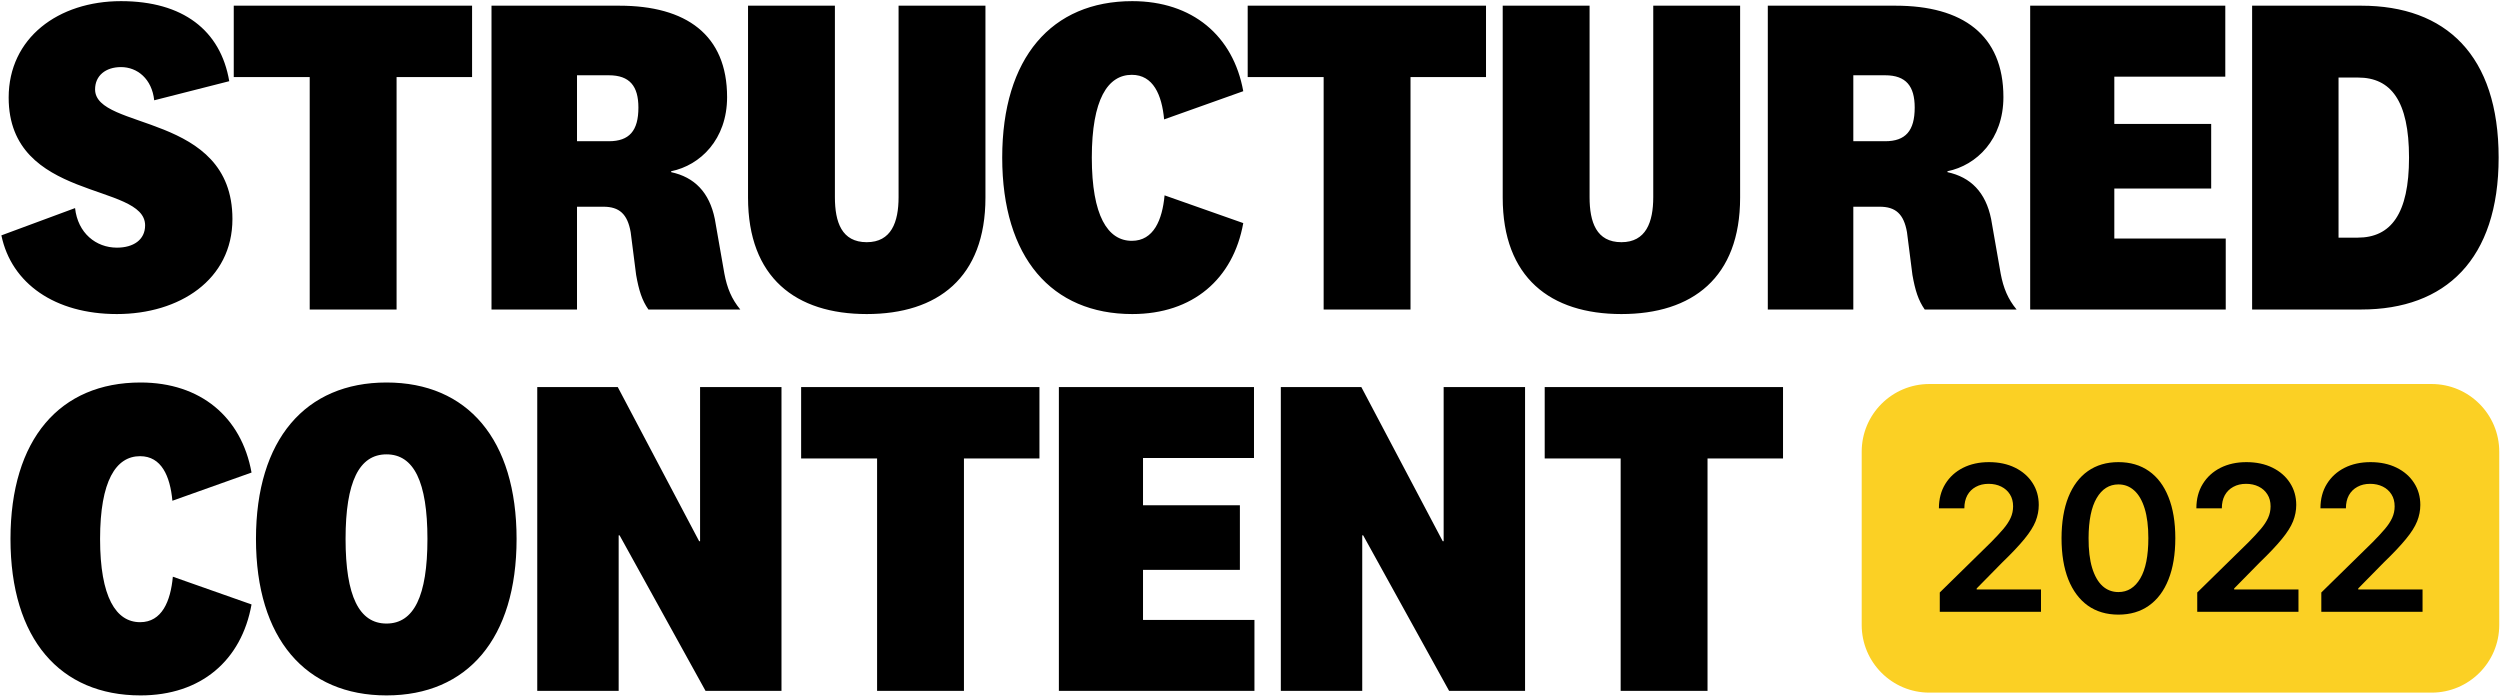
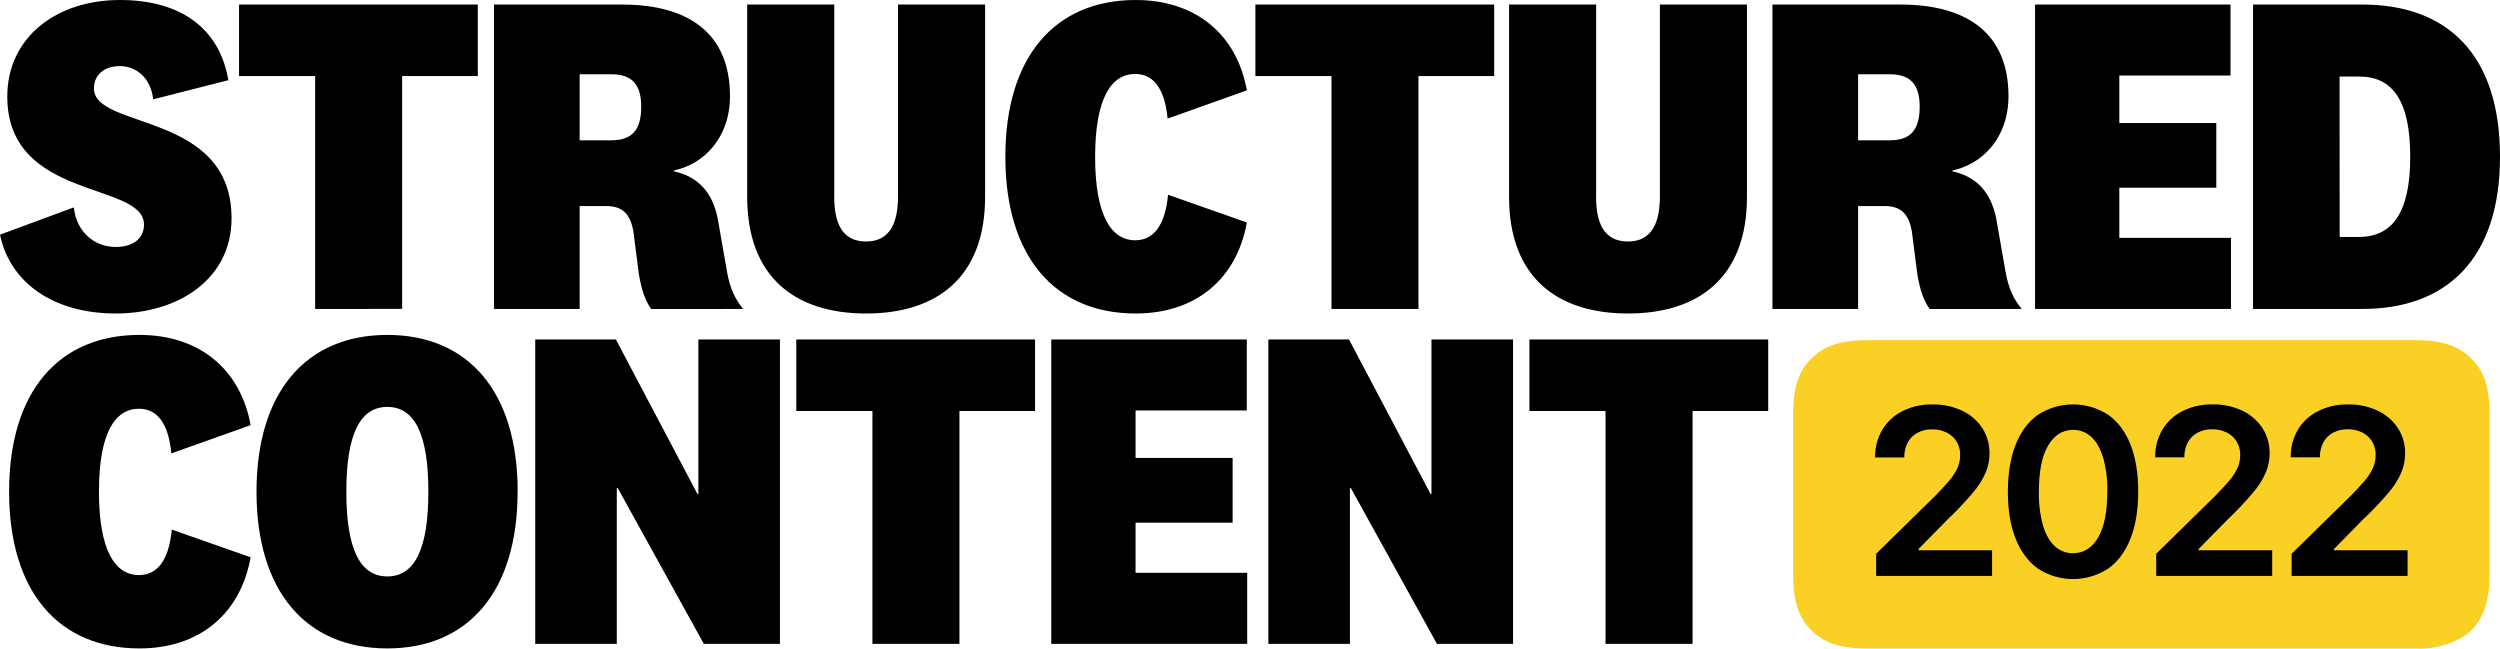
- <svg xmlns="http://www.w3.org/2000/svg" width="1357" height="378" viewBox="0 0 1357 378" fill="none">
-   <path d="M126.164 118.872C126.164 60.858 51.609 70.979 51.609 48.514C51.609 41.108 57.287 36.417 65.68 36.417C74.568 36.417 82.468 42.836 83.702 54.439L124.436 44.07C119.745 16.421 99.255 0.621 65.68 0.621C31.612 0.621 4.703 20.617 4.703 52.958C4.703 109.491 78.765 98.876 78.765 122.329C78.765 130.229 72.346 134.425 63.459 134.425C52.102 134.425 42.228 126.526 40.746 112.948L0.753 127.76C6.184 153.928 29.884 170.469 63.459 170.469C97.28 170.469 126.164 151.953 126.164 118.872ZM215.262 168V41.848H256.243V3.09H126.882V41.848H168.11V168H215.262ZM330.481 76.657H313.2V40.861H330.481C341.837 40.861 346.527 46.786 346.527 58.389C346.527 70.979 341.59 76.657 330.481 76.657ZM401.827 168C397.136 162.322 394.667 156.397 393.186 148.497L388.002 118.872C385.039 104.307 376.893 96.16 364.302 93.445V92.951C380.102 89.742 394.667 75.67 394.667 52.711C394.667 18.889 372.449 3.09 336.159 3.09H266.788V168H313.2V112.207H327.518C336.159 112.207 340.602 116.157 342.331 126.032L345.293 149.238C346.774 157.631 348.502 163.063 351.959 168H401.827ZM453.184 107.023V3.09H406.032V107.269C406.032 150.719 431.953 170.469 470.465 170.469C508.977 170.469 534.899 150.719 534.899 107.269V3.09H487.746V107.023C487.746 120.601 483.796 131.463 470.465 131.463C456.887 131.463 453.184 120.601 453.184 107.023ZM614.606 170.469C647.44 170.469 669.412 151.46 674.843 121.094L632.134 106.035C630.9 119.366 626.209 130.722 614.36 130.722C601.275 130.722 592.635 117.144 592.635 85.545C592.635 53.945 601.275 40.614 614.36 40.614C625.962 40.614 630.653 51.476 631.887 64.808L674.843 49.501C669.412 19.383 647.193 0.621 614.606 0.621C570.91 0.621 544.001 31.233 544.001 85.545C544.001 139.857 570.91 170.469 614.606 170.469ZM765.627 168V41.848H806.608V3.09H677.247V41.848H718.474V168H765.627ZM862.824 107.023V3.09H815.671V107.269C815.671 150.719 841.593 170.469 880.105 170.469C918.617 170.469 944.538 150.719 944.538 107.269V3.09H897.386V107.023C897.386 120.601 893.436 131.463 880.105 131.463C866.527 131.463 862.824 120.601 862.824 107.023ZM1023.26 76.657H1005.98V40.861H1023.26C1034.61 40.861 1039.3 46.786 1039.3 58.389C1039.3 70.979 1034.37 76.657 1023.26 76.657ZM1094.6 168C1089.91 162.322 1087.45 156.397 1085.96 148.497L1080.78 118.872C1077.82 104.307 1069.67 96.16 1057.08 93.445V92.951C1072.88 89.742 1087.45 75.67 1087.45 52.711C1087.45 18.889 1065.23 3.09 1028.94 3.09H959.565V168H1005.98V112.207H1020.3C1028.94 112.207 1033.38 116.157 1035.11 126.032L1038.07 149.238C1039.55 157.631 1041.28 163.063 1044.74 168H1094.6ZM1208.13 129.488H1147.65V102.332H1200.23V67.276H1147.65V41.602H1207.89V3.09H1101.98V168H1208.13V129.488ZM1222.45 168H1281.7C1327.37 168 1356.26 140.844 1356.26 85.545C1356.26 29.999 1327.62 3.09 1281.7 3.09H1222.45V168ZM1269.36 42.095H1279.97C1297.75 42.095 1307.62 54.686 1307.62 85.545C1307.62 116.157 1297.75 128.994 1279.73 128.994H1269.36V42.095ZM76.296 377.469C109.13 377.469 131.102 358.46 136.533 328.094L93.824 313.035C92.59 326.366 87.899 337.722 76.049 337.722C62.965 337.722 54.324 324.144 54.324 292.545C54.324 260.945 62.965 247.614 76.049 247.614C87.652 247.614 92.343 258.476 93.577 271.808L136.533 256.501C131.102 226.383 108.883 207.621 76.296 207.621C32.6 207.621 5.691 238.233 5.691 292.545C5.691 346.857 32.6 377.469 76.296 377.469ZM280.4 292.545C280.4 238.48 253.738 207.621 209.794 207.621C165.851 207.621 138.942 238.48 138.942 292.545C138.942 346.61 165.851 377.469 209.794 377.469C253.738 377.469 280.4 346.61 280.4 292.545ZM187.576 292.545C187.576 261.439 194.982 246.627 209.794 246.627C224.607 246.627 232.013 261.439 232.013 292.545C232.013 323.651 224.607 338.463 209.794 338.463C194.982 338.463 187.576 323.651 187.576 292.545ZM380 293.779H379.506L335.316 210.09H291.62V375H335.81V290.57H336.303L382.962 375H424.19V210.09H380V293.779ZM523.232 375V248.848H564.213V210.09H434.852V248.848H476.08V375H523.232ZM680.913 336.488H620.429V309.332H673.013V274.276H620.429V248.602H680.666V210.09H574.758V375H680.913V336.488ZM783.612 293.779H783.118L738.928 210.09H695.232V375H739.422V290.57H739.916L786.574 375H827.802V210.09H783.612V293.779ZM926.845 375V248.848H967.825V210.09H838.464V248.848H879.692V375H926.845Z" fill="black" />
-   <rect x="1010.53" y="208.439" width="346.062" height="167.52" rx="36.737" fill="#fbd024" />
-   <path d="M1052.91 332.094V321.605L1080.73 294.327C1083.39 291.639 1085.61 289.252 1087.39 287.165C1089.16 285.077 1090.49 283.055 1091.38 281.098C1092.27 279.141 1092.71 277.054 1092.71 274.836C1092.71 272.305 1092.13 270.14 1090.99 268.34C1089.84 266.513 1088.26 265.104 1086.25 264.113C1084.24 263.121 1081.96 262.625 1079.4 262.625C1076.77 262.625 1074.46 263.173 1072.47 264.269C1070.49 265.339 1068.95 266.865 1067.86 268.848C1066.79 270.831 1066.25 273.193 1066.25 275.932H1052.44C1052.44 270.844 1053.6 266.422 1055.92 262.665C1058.24 258.907 1061.44 255.998 1065.51 253.937C1069.6 251.876 1074.3 250.845 1079.6 250.845C1084.97 250.845 1089.7 251.85 1093.77 253.859C1097.84 255.868 1100.99 258.62 1103.24 262.117C1105.51 265.613 1106.64 269.605 1106.64 274.093C1106.64 277.093 1106.07 280.042 1104.92 282.938C1103.77 285.834 1101.75 289.043 1098.85 292.566C1095.98 296.088 1091.95 300.354 1086.76 305.363L1072.94 319.414V319.962H1107.85V332.094H1052.91ZM1149.88 333.621C1143.44 333.621 1137.91 331.99 1133.29 328.728C1128.7 325.441 1125.16 320.705 1122.68 314.522C1120.23 308.312 1119 300.837 1119 292.096C1119.03 283.355 1120.27 275.919 1122.72 269.788C1125.2 263.63 1128.73 258.934 1133.33 255.698C1137.95 252.463 1143.46 250.845 1149.88 250.845C1156.3 250.845 1161.82 252.463 1166.44 255.698C1171.06 258.934 1174.59 263.63 1177.04 269.788C1179.52 275.945 1180.76 283.381 1180.76 292.096C1180.76 300.863 1179.52 308.351 1177.04 314.561C1174.59 320.744 1171.06 325.467 1166.44 328.728C1161.85 331.99 1156.33 333.621 1149.88 333.621ZM1149.88 321.371C1154.89 321.371 1158.84 318.905 1161.74 313.974C1164.66 309.016 1166.12 301.724 1166.12 292.096C1166.12 285.73 1165.46 280.381 1164.13 276.05C1162.8 271.718 1160.92 268.457 1158.49 266.265C1156.07 264.047 1153.2 262.939 1149.88 262.939C1144.9 262.939 1140.96 265.417 1138.06 270.375C1135.17 275.306 1133.71 282.546 1133.68 292.096C1133.65 298.488 1134.29 303.863 1135.6 308.22C1136.93 312.578 1138.81 315.865 1141.23 318.083C1143.66 320.275 1146.54 321.371 1149.88 321.371ZM1192.66 332.094V321.605L1220.49 294.327C1223.15 291.639 1225.37 289.252 1227.14 287.165C1228.92 285.077 1230.25 283.055 1231.13 281.098C1232.02 279.141 1232.47 277.054 1232.47 274.836C1232.47 272.305 1231.89 270.14 1230.74 268.34C1229.6 266.513 1228.02 265.104 1226.01 264.113C1224 263.121 1221.72 262.625 1219.16 262.625C1216.52 262.625 1214.21 263.173 1212.23 264.269C1210.25 265.339 1208.71 266.865 1207.61 268.848C1206.54 270.831 1206.01 273.193 1206.01 275.932H1192.19C1192.19 270.844 1193.35 266.422 1195.68 262.665C1198 258.907 1201.19 255.998 1205.26 253.937C1209.36 251.876 1214.06 250.845 1219.35 250.845C1224.73 250.845 1229.45 251.85 1233.52 253.859C1237.59 255.868 1240.75 258.62 1242.99 262.117C1245.26 265.613 1246.4 269.605 1246.4 274.093C1246.4 277.093 1245.82 280.042 1244.68 282.938C1243.53 285.834 1241.51 289.043 1238.61 292.566C1235.74 296.088 1231.71 300.354 1226.52 305.363L1212.7 319.414V319.962H1247.61V332.094H1192.66ZM1260.01 332.094V321.605L1287.84 294.327C1290.5 291.639 1292.72 289.252 1294.49 287.165C1296.27 285.077 1297.6 283.055 1298.48 281.098C1299.37 279.141 1299.81 277.054 1299.81 274.836C1299.81 272.305 1299.24 270.14 1298.09 268.34C1296.94 266.513 1295.37 265.104 1293.36 264.113C1291.35 263.121 1289.06 262.625 1286.51 262.625C1283.87 262.625 1281.56 263.173 1279.58 264.269C1277.6 265.339 1276.06 266.865 1274.96 268.848C1273.89 270.831 1273.36 273.193 1273.36 275.932H1259.54C1259.54 270.844 1260.7 266.422 1263.03 262.665C1265.35 258.907 1268.54 255.998 1272.61 253.937C1276.71 251.876 1281.41 250.845 1286.7 250.845C1292.08 250.845 1296.8 251.85 1300.87 253.859C1304.94 255.868 1308.1 258.62 1310.34 262.117C1312.61 265.613 1313.75 269.605 1313.75 274.093C1313.75 277.093 1313.17 280.042 1312.03 282.938C1310.88 285.834 1308.86 289.043 1305.96 292.566C1303.09 296.088 1299.06 300.354 1293.87 305.363L1280.05 319.414V319.962H1314.96V332.094H1260.01Z" fill="black" />
+ <svg xmlns="http://www.w3.org/2000/svg" viewBox="0 0 1263.23 327.78">
+   <defs>
+     <style>.cls-1{fill:none;}.cls-2{clip-path:url(#clip-path);}.cls-3{fill:#fbd024;}</style>
+     <clipPath id="clip-path" transform="translate(0 0)">
+       <rect class="cls-1" width="1263.23" height="327.78" />
+     </clipPath>
+   </defs>
+   <g id="Layer_2" data-name="Layer 2">
+     <g id="Layer_1-2" data-name="Layer 1">
+       <g class="cls-2">
+         <path class="cls-3" d="M1220.51,327.71c9.84.65,22.34-3.35,27.93-8.93,5.87-5.88,9.49-14,9.49-28.49V208.75c0-14-3.35-21.79-8.94-27.37-6.14-6.15-14-9.5-28.48-9.5h-277c-14.52,0-22.34,3.35-28.49,9.5-5.58,5.58-8.93,13.4-8.93,27.37v82.1c0,14,3.35,21.78,8.93,27.37,6.15,6.14,14,9.49,28.49,9.49Z" transform="translate(0 0)" />
+         <path d="M855.24,325.34V207.69h38.22V171.54H772.81v36.15h38.45V325.34ZM723.31,249.59h-.46l-41.21-78.05H640.89v153.8H682.1V246.6h.46l43.52,78.74h38.45V171.54H723.31ZM630.2,289.42H573.79V264.1h49.05V231.4H573.79v-24H630V171.54H531.2v153.8h99ZM484.8,325.34V207.69H523V171.54H402.37v36.15h38.46V325.34ZM352.88,249.59h-.47L311.2,171.54H270.45v153.8h41.21V246.6h.46l43.52,78.74h38.45V171.54H352.88ZM175,248.44c0-29,6.91-42.83,20.73-42.83s20.72,13.82,20.72,42.83-6.91,42.82-20.72,42.82S175,277.45,175,248.44m86.58,0c0-50.43-24.87-79.21-65.85-79.21S129.61,198,129.61,248.44s25.09,79.2,66.08,79.2,65.85-28.78,65.85-79.2M70.46,327.64c30.62,0,51.11-17.73,56.18-46.05l-39.84-14c-1.15,12.43-5.52,23-16.57,23C58,290.57,50,277.91,50,248.44S58,206.53,70.23,206.53c10.82,0,15.19,10.14,16.34,22.57l40.07-14.28c-5.07-28.09-25.79-45.59-56.18-45.59-40.76,0-65.86,28.55-65.86,79.21s25.1,79.2,65.86,79.2" transform="translate(0 0)" />
+         <path d="M1182.18,38.68h9.9c16.58,0,25.79,11.74,25.79,40.52,0,28.56-9.21,40.53-26,40.53h-9.67Zm-43.74,117.43h55.26c42.59,0,69.53-25.33,69.53-76.91,0-51.8-26.71-76.9-69.53-76.9h-55.26Zm-11.15-35.92h-56.41V94.86h49V62.17h-49v-24h56.18V2.3h-98.77V156.11h99Zm-105.74,35.92c-4.38-5.3-6.68-10.82-8.06-18.19l-4.84-27.63c-2.76-13.59-10.36-21.18-22.1-23.72v-.46c14.73-3,28.32-16.12,28.32-37.53C1014.87,17,994.15,2.3,960.3,2.3H895.6V156.11h43.29v-52h13.35c8.06,0,12.2,3.69,13.82,12.9l2.76,21.64c1.38,7.83,3,12.89,6.22,17.5ZM955,70.92H938.89V37.53H955c10.6,0,15,5.53,15,16.35,0,11.74-4.6,17-15,17M806.52,99.24V2.3h-44V99.47c0,40.52,24.18,58.94,60.1,58.94S882.73,140,882.73,99.47V2.3h-44V99.24c0,12.66-3.69,22.79-16.12,22.79-12.66,0-16.12-10.13-16.12-22.79m-89.75,56.87V38.45H755V2.3H634.34V38.45h38.45V156.11Zm-142.89,2.3c30.62,0,51.12-17.73,56.18-46l-39.83-14c-1.15,12.43-5.53,23-16.58,23-12.2,0-20.26-12.66-20.26-42.14s8.06-41.9,20.26-41.9c10.82,0,15.2,10.13,16.35,22.56l40.06-14.27C625,17.5,604.27,0,573.88,0,533.13,0,508,28.55,508,79.2s25.1,79.21,65.85,79.21M421.55,99.24V2.3h-44V99.47c0,40.52,24.17,58.94,60.09,58.94S497.76,140,497.76,99.47V2.3h-44V99.24c0,12.66-3.69,22.79-16.12,22.79-12.66,0-16.12-10.13-16.12-22.79m-46,56.87c-4.37-5.3-6.67-10.82-8.06-18.19l-4.83-27.63c-2.76-13.59-10.36-21.18-22.1-23.72v-.46c14.73-3,28.32-16.12,28.32-37.53C368.88,17,348.15,2.3,314.31,2.3h-64.7V156.11h43.28v-52h13.36c8.06,0,12.2,3.69,13.81,12.9l2.77,21.64c1.38,7.83,3,12.89,6.21,17.5ZM309,70.92H292.89V37.53H309c10.59,0,15,5.53,15,16.35,0,11.74-4.61,17-15,17m-105.8,85.19V38.45h38.23V2.3H120.79V38.45h38.45V156.11ZM117,110.29c0-54.11-69.54-44.67-69.54-65.62,0-6.91,5.3-11.28,13.12-11.28,8.29,0,15.66,6,16.81,16.8l38-9.67C111,14.74,91.87,0,60.55,0,28.78,0,3.68,18.65,3.68,48.81c0,52.73,69.08,42.83,69.08,64.7,0,7.37-6,11.28-14.28,11.28-10.59,0-19.8-7.36-21.18-20L0,118.58c5.07,24.4,27.17,39.83,58.48,39.83C90,158.41,117,141.14,117,110.29" transform="translate(0 0)" />
+         <path d="M1216.53,291V278.06H1179.3v-.59l14.73-15A164.37,164.37,0,0,0,1207,248.84a40.48,40.48,0,0,0,6.45-10.27,25.44,25.44,0,0,0,1.84-9.43,23,23,0,0,0-3.62-12.77,24.7,24.7,0,0,0-10.12-8.8,33.6,33.6,0,0,0-15.1-3.22,32.87,32.87,0,0,0-15,3.3,25,25,0,0,0-10.24,9.31,26.3,26.3,0,0,0-3.72,14.14h14.73a15.46,15.46,0,0,1,1.74-7.55,12,12,0,0,1,4.9-4.9,15.12,15.12,0,0,1,7.39-1.74,16.25,16.25,0,0,1,7.3,1.59,12.23,12.23,0,0,1,5,4.49,12.67,12.67,0,0,1,1.84,6.95,16,16,0,0,1-1.42,6.67,28.06,28.06,0,0,1-4.26,6.47q-2.84,3.34-7.09,7.64l-29.68,29.09V291Zm-68.41,0V278.06h-37.23v-.59l14.74-15a165.7,165.7,0,0,0,12.91-13.65,39.92,39.92,0,0,0,6.45-10.27,25.24,25.24,0,0,0,1.84-9.43,23.1,23.1,0,0,0-3.61-12.77,24.76,24.76,0,0,0-10.12-8.8,33.64,33.64,0,0,0-15.11-3.22,32.79,32.79,0,0,0-15,3.3,25,25,0,0,0-10.25,9.31A26.3,26.3,0,0,0,1089,231.1h14.74a15.45,15.45,0,0,1,1.73-7.55,12,12,0,0,1,4.9-4.9,15.14,15.14,0,0,1,7.39-1.74,16.22,16.22,0,0,1,7.3,1.59,12.17,12.17,0,0,1,5.05,4.49,12.67,12.67,0,0,1,1.84,6.95,15.88,15.88,0,0,1-1.42,6.67,27.42,27.42,0,0,1-4.26,6.47q-2.83,3.34-7.09,7.64l-29.67,29.09V291ZM1038.3,276q-3.88-3.52-6-10.49a59.81,59.81,0,0,1-2.07-17.2q0-15.27,4.68-23.18t12.6-7.91a13.17,13.17,0,0,1,9.18,3.52q3.88,3.54,6,10.46a59.34,59.34,0,0,1,2.12,17.11q0,15.41-4.65,23.31t-12.67,7.91a13.26,13.26,0,0,1-9.22-3.53m26.9,11.38q7.36-5.22,11.31-15.13t3.94-23.94q0-13.93-3.94-23.79t-11.33-15a32.64,32.64,0,0,0-35.29,0q-7.37,5.17-11.31,15t-4,23.81q0,14,3.95,23.89t11.31,15.15a32.51,32.51,0,0,0,35.35,0M1006.59,291V278.06H969.36v-.59l14.73-15A164.37,164.37,0,0,0,997,248.84a40.19,40.19,0,0,0,6.45-10.27,25.44,25.44,0,0,0,1.84-9.43,23.1,23.1,0,0,0-3.61-12.77,24.72,24.72,0,0,0-10.13-8.8,33.6,33.6,0,0,0-15.1-3.22,32.87,32.87,0,0,0-15,3.3A25,25,0,0,0,951.21,217a26.3,26.3,0,0,0-3.72,14.14h14.73a15.46,15.46,0,0,1,1.74-7.55,12,12,0,0,1,4.9-4.9,15.12,15.12,0,0,1,7.39-1.74,16.25,16.25,0,0,1,7.3,1.59A12.23,12.23,0,0,1,988.6,223a12.67,12.67,0,0,1,1.84,6.95,16,16,0,0,1-1.42,6.67,28.06,28.06,0,0,1-4.26,6.47q-2.84,3.34-7.09,7.64L948,279.81V291Z" transform="translate(0 0)" />
+       </g>
+     </g>
+   </g>
</svg>
